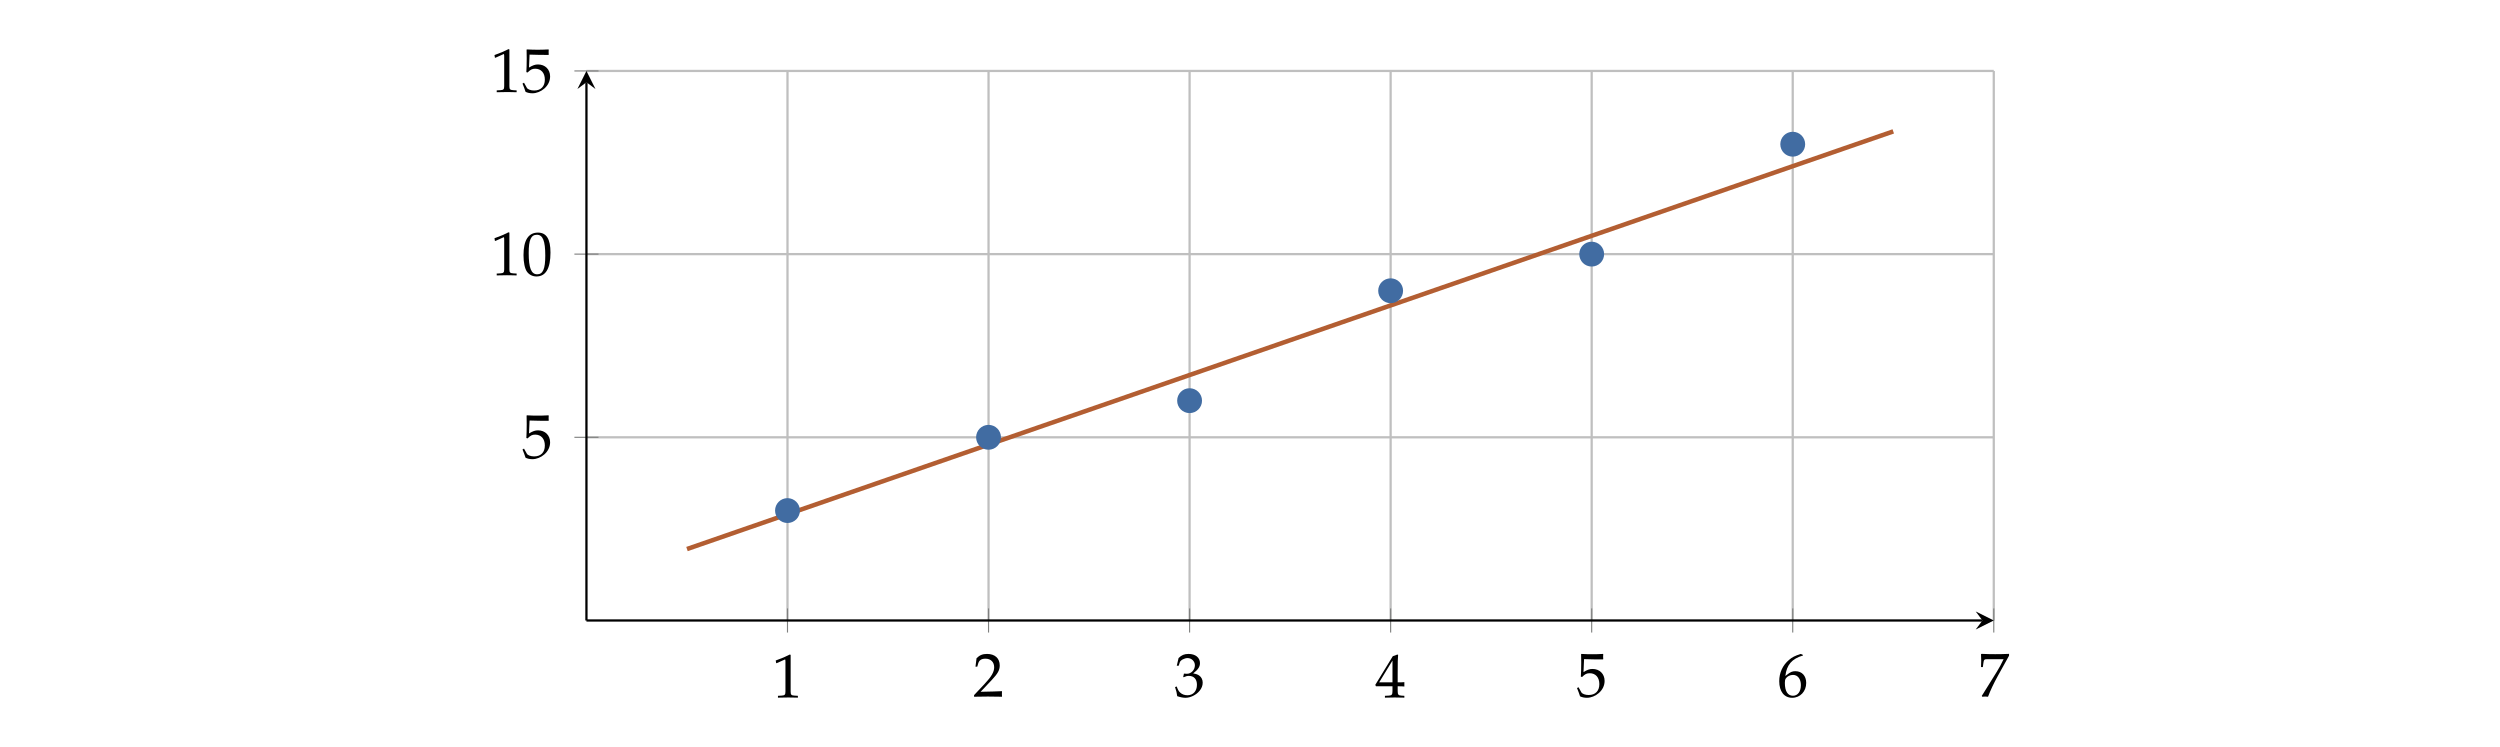
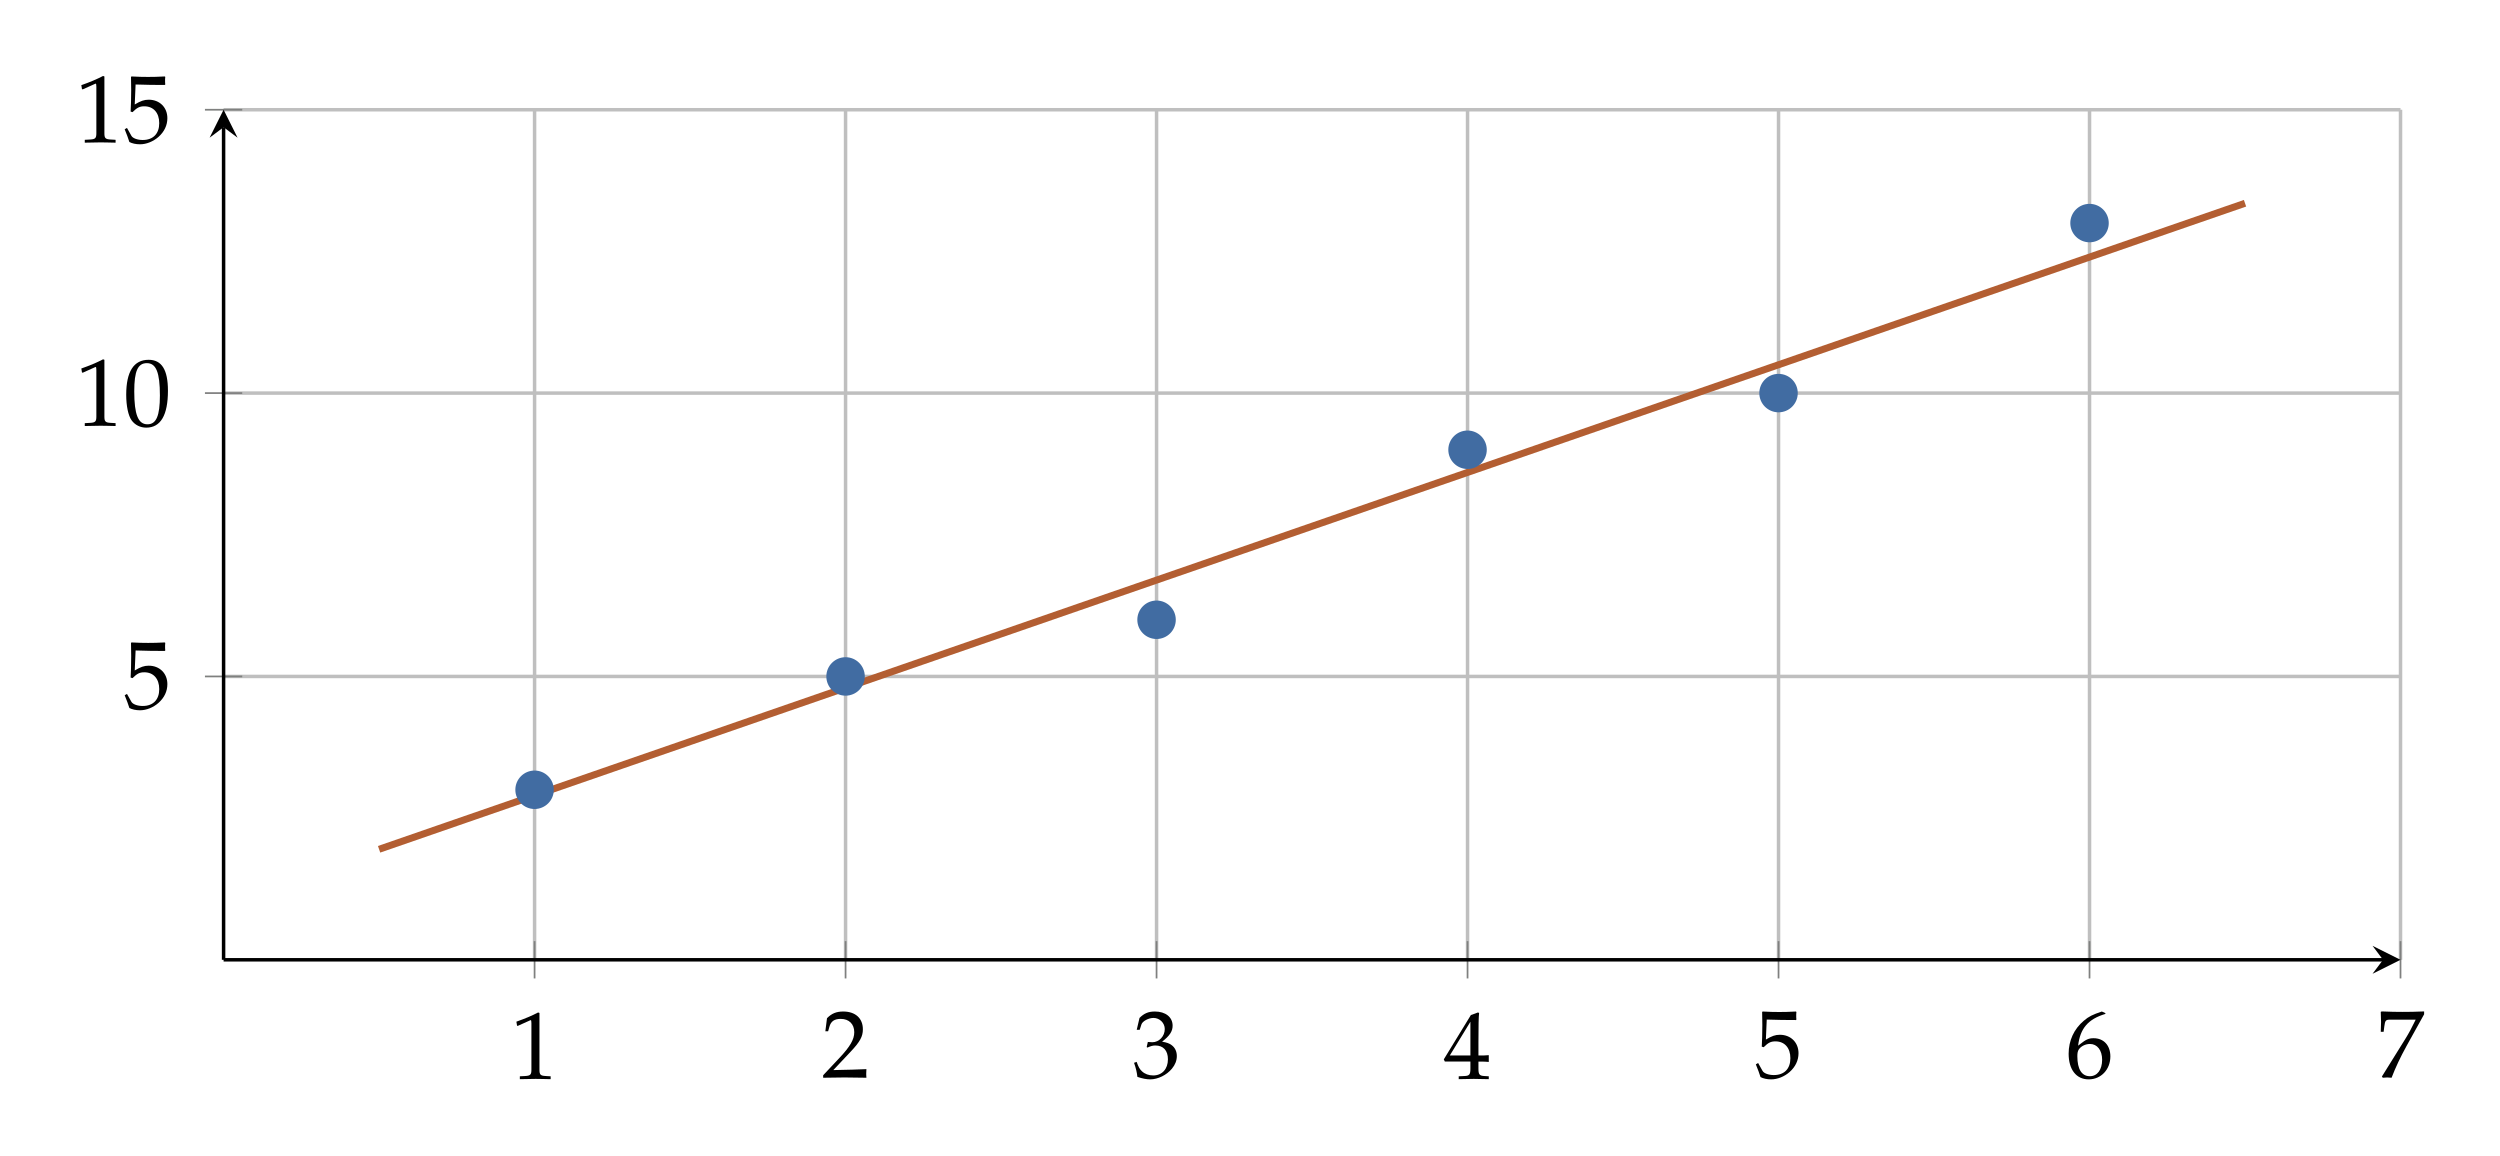
- <svg xmlns="http://www.w3.org/2000/svg" xmlns:xlink="http://www.w3.org/1999/xlink" version="1.1" width="440.829" height="131.67" viewBox="0 0 440.829 131.67">
+ <svg xmlns="http://www.w3.org/2000/svg" xmlns:xlink="http://www.w3.org/1999/xlink" version="1.1" width="284.986" height="131.67" viewBox="0 0 284.986 131.67">
  <defs>
    <path id="font_1_10" d="M.067 .555H.077L.206 .613C.207 .614 .208 .614 .209 .614 .215 .614 .217 .605 .217 .581V.096C.217 .044 .206 .033 .152 .03L.096 .027V-.003C.25 0 .25 0 .261 0 .274 0 .296 0 .33-.001 .342-.002 .377-.002 .418-.003V.027L.366 .03C.311 .033 .301 .044 .301 .096V.689L.287 .694C.222 .66 .151 .63 .06 .598L.067 .555Z" />
    <path id="font_1_1" d="M.016 .023V-.003C.203 0 .203 0 .239 0 .275 0 .275 0 .468-.003 .466 .018 .466 .028 .466 .042 .466 .055 .466 .065 .468 .087 .353 .082 .307 .081 .122 .077L.304 .27C.401 .373 .431 .428 .431 .503 .431 .618 .353 .689 .226 .689 .154 .689 .105 .669 .056 .619L.039 .483H.068L.081 .529C.097 .587 .133 .612 .2 .612 .286 .612 .341 .558 .341 .473 .341 .398 .299 .324 .186 .204L.016 .023Z" />
    <path id="font_1_2" d="M.043 .498H.074L.092 .554C.103 .588 .166 .622 .218 .622 .283 .622 .336 .569 .336 .506 .336 .431 .277 .368 .206 .368 .198 .368 .187 .369 .174 .37L.159 .371 .147 .318 .154 .312C.192 .329 .211 .334 .238 .334 .321 .334 .369 .281 .369 .19 .369 .088 .308 .021 .215 .021 .169 .021 .128 .036 .098 .064 .074 .086 .061 .109 .042 .163L.015 .153C.036 .092 .044 .056 .05 .006 .103-.012 .147-.02 .184-.02 .264-.02 .356 .025 .411 .092 .445 .133 .462 .177 .462 .224 .462 .272 .442 .314 .406 .339 .381 .357 .358 .365 .308 .374 .388 .436 .418 .482 .418 .541 .418 .63 .344 .689 .233 .689 .165 .689 .12 .67 .072 .622L.043 .498Z" />
    <path id="font_1_3" d="M.28 .181V.106C.28 .046 .269 .032 .22 .03L.158 .027V-.003C.291 0 .291 0 .315 0 .339 0 .339 0 .472-.003V.027L.424 .03C.375 .033 .364 .046 .364 .106V.181C.423 .181 .444 .18 .472 .177V.248C.425 .244 .406 .244 .391 .245H.388 .364V.384C.364 .562 .366 .648 .371 .689L.359 .694 .285 .667 .002 .204 .013 .181H.28M.28 .245H.065L.28 .597V.245Z" />
    <path id="font_1_4" d="M.127 .605C.256 .601 .312 .6 .432 .6L.437 .605C.435 .623 .435 .631 .435 .644 .435 .658 .435 .666 .437 .684L.432 .689C.357 .685 .312 .684 .258 .684 .203 .684 .159 .685 .084 .689L.079 .684C.08 .623 .081 .579 .081 .547 .081 .462 .078 .366 .075 .322L.095 .316C.142 .363 .169 .377 .218 .377 .314 .377 .374 .309 .374 .201 .374 .09 .31 .025 .201 .025 .147 .025 .097 .043 .083 .069L.037 .151 .013 .137C.036 .08 .048 .048 .062 .004 .09-.011 .13-.02 .173-.02 .24-.02 .311 .009 .366 .057 .427 .111 .459 .179 .459 .253 .459 .366 .378 .446 .264 .446 .216 .446 .18 .433 .118 .396L.127 .605Z" />
    <path id="font_1_5" d="M.416 .672 .379 .689C.283 .657 .242 .637 .191 .593 .088 .507 .032 .385 .032 .248 .032 .082 .112-.02 .241-.02 .371-.02 .468 .083 .468 .22 .468 .335 .399 .41 .293 .41 .243 .41 .213 .397 .154 .35 .143 .341 .142 .34 .131 .332 .152 .513 .236 .61 .416 .664V.672M.255 .35C.331 .35 .382 .284 .382 .185 .382 .08 .331 .013 .254 .013 .169 .013 .123 .086 .123 .221 .123 .256 .127 .275 .138 .292 .16 .326 .207 .35 .255 .35Z" />
    <path id="font_1_6" d="M.056 .01 .065-.003C.104 0 .104 0 .111 0 .118 0 .118 0 .157-.003 .199 .106 .248 .21 .314 .33L.497 .66V.69C.389 .686 .354 .685 .273 .685 .2 .685 .151 .686 .054 .69L.044 .685C.047 .589 .047 .589 .047 .579 .047 .568 .047 .568 .044 .477H.074L.081 .533C.089 .596 .096 .604 .142 .604H.409C.369 .521 .338 .463 .3 .402L.056 .01Z" />
    <path id="font_1_8" d="M.263 .689C.108 .689 .029 .566 .029 .324 .029 .207 .05 .106 .085 .057 .12 .008 .176-.02 .238-.02 .389-.02 .465 .11 .465 .366 .465 .585 .4 .689 .263 .689M.245 .654C.342 .654 .381 .556 .381 .316 .381 .103 .343 .015 .251 .015 .154 .015 .113 .116 .113 .36 .113 .571 .15 .654 .245 .654Z" />
    <clipPath id="clip_2">
-       <path transform="matrix(1,0,0,-1,103.409,109.411)" d="M0 0H248.157V96.901H0Z" />
+       <path transform="matrix(1,0,0,-1,25.488,109.411)" d="M0 0H248.157V96.901H0Z" />
    </clipPath>
  </defs>
-   <path transform="matrix(1,0,0,-1,103.409,109.411)" stroke-width=".399" stroke-linecap="butt" stroke-miterlimit="10" stroke-linejoin="miter" fill="none" stroke="#bfbfbf" d="M35.451 0V96.901M70.902 0V96.901M106.353 0V96.901M141.804 0V96.901M177.255 0V96.901M212.706 0V96.901M248.157 0V96.901" />
-   <path transform="matrix(1,0,0,-1,103.409,109.411)" stroke-width=".399" stroke-linecap="butt" stroke-miterlimit="10" stroke-linejoin="miter" fill="none" stroke="#bfbfbf" d="M0 32.3H248.157M0 64.601H248.157M0 96.901H248.157" />
-   <path transform="matrix(1,0,0,-1,103.409,109.411)" stroke-width=".199" stroke-linecap="butt" stroke-miterlimit="10" stroke-linejoin="miter" fill="none" stroke="#7f807f" d="M35.451-2.126V2.126M70.902-2.126V2.126M106.353-2.126V2.126M141.804-2.126V2.126M177.255-2.126V2.126M212.706-2.126V2.126M248.157-2.126V2.126" />
-   <path transform="matrix(1,0,0,-1,103.409,109.411)" stroke-width=".199" stroke-linecap="butt" stroke-miterlimit="10" stroke-linejoin="miter" fill="none" stroke="#7f807f" d="M-2.126 32.3H2.126M-2.126 64.601H2.126M-2.126 96.901H2.126" />
-   <path transform="matrix(1,0,0,-1,103.409,109.411)" stroke-width=".399" stroke-linecap="butt" stroke-miterlimit="10" stroke-linejoin="miter" fill="none" stroke="#000000" d="M0 0H246.165" />
-   <path transform="matrix(1,0,0,-1,349.5736,109.411)" d="M1.993 0-1.196 1.594 0 0-1.196-1.594" />
-   <path transform="matrix(1,0,0,-1,103.409,109.411)" stroke-width=".399" stroke-linecap="butt" stroke-miterlimit="10" stroke-linejoin="miter" fill="none" stroke="#000000" d="M0 0V94.909" />
-   <path transform="matrix(0,-1,-1,-0,103.409,14.50231)" d="M1.993 0-1.196 1.594 0 0-1.196-1.594" />
-   <use data-text="1" xlink:href="#font_1_10" transform="matrix(10.9091,0,0,-10.9091,136.132,122.987)" />
-   <use data-text="2" xlink:href="#font_1_1" transform="matrix(10.9091,0,0,-10.9091,171.583,122.824)" />
-   <use data-text="3" xlink:href="#font_1_2" transform="matrix(10.9091,0,0,-10.9091,207.033,122.824)" />
-   <use data-text="4" xlink:href="#font_1_3" transform="matrix(10.9091,0,0,-10.9091,242.484,122.987)" />
-   <use data-text="5" xlink:href="#font_1_4" transform="matrix(10.9091,0,0,-10.9091,277.935,122.824)" />
-   <use data-text="6" xlink:href="#font_1_5" transform="matrix(10.9091,0,0,-10.9091,313.385,122.824)" />
-   <use data-text="7" xlink:href="#font_1_6" transform="matrix(10.9091,0,0,-10.9091,348.836,122.824)" />
-   <use data-text="5" xlink:href="#font_1_4" transform="matrix(10.9091,0,0,-10.9091,91.993,80.75)" />
-   <use data-text="1" xlink:href="#font_1_10" transform="matrix(10.9091,0,0,-10.9091,86.539,48.53099)" />
-   <use data-text="0" xlink:href="#font_1_8" transform="matrix(10.9091,0,0,-10.9091,91.99355,48.53099)" />
-   <use data-text="1" xlink:href="#font_1_10" transform="matrix(10.9091,0,0,-10.9091,86.539,16.231)" />
-   <use data-text="5" xlink:href="#font_1_4" transform="matrix(10.9091,0,0,-10.9091,91.99355,16.231)" />
+   <path transform="matrix(1,0,0,-1,25.488,109.411)" stroke-width=".399" stroke-linecap="butt" stroke-miterlimit="10" stroke-linejoin="miter" fill="none" stroke="#bfbfbf" d="M35.451 0V96.901M70.902 0V96.901M106.353 0V96.901M141.804 0V96.901M177.255 0V96.901M212.706 0V96.901M248.157 0V96.901" />
+   <path transform="matrix(1,0,0,-1,25.488,109.411)" stroke-width=".399" stroke-linecap="butt" stroke-miterlimit="10" stroke-linejoin="miter" fill="none" stroke="#bfbfbf" d="M0 32.3H248.157M0 64.601H248.157M0 96.901H248.157" />
+   <path transform="matrix(1,0,0,-1,25.488,109.411)" stroke-width=".199" stroke-linecap="butt" stroke-miterlimit="10" stroke-linejoin="miter" fill="none" stroke="#7f807f" d="M35.451-2.126V2.126M70.902-2.126V2.126M106.353-2.126V2.126M141.804-2.126V2.126M177.255-2.126V2.126M212.706-2.126V2.126M248.157-2.126V2.126" />
+   <path transform="matrix(1,0,0,-1,25.488,109.411)" stroke-width=".199" stroke-linecap="butt" stroke-miterlimit="10" stroke-linejoin="miter" fill="none" stroke="#7f807f" d="M-2.126 32.3H2.126M-2.126 64.601H2.126M-2.126 96.901H2.126" />
+   <path transform="matrix(1,0,0,-1,25.488,109.411)" stroke-width=".399" stroke-linecap="butt" stroke-miterlimit="10" stroke-linejoin="miter" fill="none" stroke="#000000" d="M0 0H246.165" />
+   <path transform="matrix(1,0,0,-1,271.6526,109.411)" d="M1.993 0-1.196 1.594 0 0-1.196-1.594" />
+   <path transform="matrix(1,0,0,-1,25.488,109.411)" stroke-width=".399" stroke-linecap="butt" stroke-miterlimit="10" stroke-linejoin="miter" fill="none" stroke="#000000" d="M0 0V94.909" />
+   <path transform="matrix(0,-1,-1,-0,25.488,14.50231)" d="M1.993 0-1.196 1.594 0 0-1.196-1.594" />
+   <use data-text="1" xlink:href="#font_1_10" transform="matrix(10.9091,0,0,-10.9091,58.211,122.987)" />
+   <use data-text="2" xlink:href="#font_1_1" transform="matrix(10.9091,0,0,-10.9091,93.661,122.824)" />
+   <use data-text="3" xlink:href="#font_1_2" transform="matrix(10.9091,0,0,-10.9091,129.112,122.824)" />
+   <use data-text="4" xlink:href="#font_1_3" transform="matrix(10.9091,0,0,-10.9091,164.563,122.987)" />
+   <use data-text="5" xlink:href="#font_1_4" transform="matrix(10.9091,0,0,-10.9091,200.013,122.824)" />
+   <use data-text="6" xlink:href="#font_1_5" transform="matrix(10.9091,0,0,-10.9091,235.464,122.824)" />
+   <use data-text="7" xlink:href="#font_1_6" transform="matrix(10.9091,0,0,-10.9091,270.914,122.824)" />
+   <use data-text="5" xlink:href="#font_1_4" transform="matrix(10.9091,0,0,-10.9091,14.072,80.75)" />
+   <use data-text="1" xlink:href="#font_1_10" transform="matrix(10.9091,0,0,-10.9091,8.617001,48.53099)" />
+   <use data-text="0" xlink:href="#font_1_8" transform="matrix(10.9091,0,0,-10.9091,14.07155,48.53099)" />
+   <use data-text="1" xlink:href="#font_1_10" transform="matrix(10.9091,0,0,-10.9091,8.617001,16.231)" />
+   <use data-text="5" xlink:href="#font_1_4" transform="matrix(10.9091,0,0,-10.9091,14.07155,16.231)" />
  <g clip-path="url(#clip_2)">
-     <path transform="matrix(1,0,0,-1,103.409,109.411)" stroke-width=".797" stroke-linecap="butt" stroke-miterlimit="10" stroke-linejoin="miter" fill="none" stroke="#b35e32" d="M17.726 12.597 26.588 15.666 35.451 18.734 44.314 21.803 53.177 24.871 62.039 27.94 70.902 31.008 79.765 34.077 88.628 37.145 97.49 40.214 106.353 43.283 115.216 46.351 124.079 49.42 132.941 52.488 141.804 55.557 150.667 58.625 159.53 61.694 168.392 64.762 177.255 67.831 186.118 70.899 194.981 73.968 203.843 77.036 212.706 80.105 221.569 83.174 230.432 86.242" />
+     <path transform="matrix(1,0,0,-1,25.488,109.411)" stroke-width=".797" stroke-linecap="butt" stroke-miterlimit="10" stroke-linejoin="miter" fill="none" stroke="#b35e32" d="M17.726 12.597 26.588 15.666 35.451 18.734 44.314 21.803 53.177 24.871 62.039 27.94 70.902 31.008 79.765 34.077 88.628 37.145 97.49 40.214 106.353 43.283 115.216 46.351 124.079 49.42 132.941 52.488 141.804 55.557 150.667 58.625 159.53 61.694 168.392 64.762 177.255 67.831 186.118 70.899 194.981 73.968 203.843 77.036 212.706 80.105 221.569 83.174 230.432 86.242" />
  </g>
-   <path transform="matrix(1,0,0,-1,103.409,109.411)" d="M37.444 19.38C37.444 20.481 36.551 21.373 35.451 21.373 34.351 21.373 33.458 20.481 33.458 19.38 33.458 18.28 34.351 17.388 35.451 17.388 36.551 17.388 37.444 18.28 37.444 19.38ZM35.451 19.38" fill="#416ca2" />
-   <path transform="matrix(1,0,0,-1,103.409,109.411)" stroke-width=".399" stroke-linecap="butt" stroke-miterlimit="10" stroke-linejoin="miter" fill="none" stroke="#416ca2" d="M37.444 19.38C37.444 20.481 36.551 21.373 35.451 21.373 34.351 21.373 33.458 20.481 33.458 19.38 33.458 18.28 34.351 17.388 35.451 17.388 36.551 17.388 37.444 18.28 37.444 19.38ZM35.451 19.38" />
-   <path transform="matrix(1,0,0,-1,103.409,109.411)" d="M72.895 32.3C72.895 33.401 72.002 34.293 70.902 34.293 69.802 34.293 68.909 33.401 68.909 32.3 68.909 31.2 69.802 30.308 70.902 30.308 72.002 30.308 72.895 31.2 72.895 32.3ZM70.902 32.3" fill="#416ca2" />
-   <path transform="matrix(1,0,0,-1,103.409,109.411)" stroke-width=".399" stroke-linecap="butt" stroke-miterlimit="10" stroke-linejoin="miter" fill="none" stroke="#416ca2" d="M72.895 32.3C72.895 33.401 72.002 34.293 70.902 34.293 69.802 34.293 68.909 33.401 68.909 32.3 68.909 31.2 69.802 30.308 70.902 30.308 72.002 30.308 72.895 31.2 72.895 32.3ZM70.902 32.3" />
-   <path transform="matrix(1,0,0,-1,103.409,109.411)" d="M108.346 38.76C108.346 39.861 107.454 40.753 106.353 40.753 105.253 40.753 104.36 39.861 104.36 38.76 104.36 37.66 105.253 36.768 106.353 36.768 107.454 36.768 108.346 37.66 108.346 38.76ZM106.353 38.76" fill="#416ca2" />
-   <path transform="matrix(1,0,0,-1,103.409,109.411)" stroke-width=".399" stroke-linecap="butt" stroke-miterlimit="10" stroke-linejoin="miter" fill="none" stroke="#416ca2" d="M108.346 38.76C108.346 39.861 107.454 40.753 106.353 40.753 105.253 40.753 104.36 39.861 104.36 38.76 104.36 37.66 105.253 36.768 106.353 36.768 107.454 36.768 108.346 37.66 108.346 38.76ZM106.353 38.76" />
-   <path transform="matrix(1,0,0,-1,103.409,109.411)" d="M143.797 58.141C143.797 59.241 142.905 60.133 141.804 60.133 140.704 60.133 139.811 59.241 139.811 58.141 139.811 57.04 140.704 56.148 141.804 56.148 142.905 56.148 143.797 57.04 143.797 58.141ZM141.804 58.141" fill="#416ca2" />
-   <path transform="matrix(1,0,0,-1,103.409,109.411)" stroke-width=".399" stroke-linecap="butt" stroke-miterlimit="10" stroke-linejoin="miter" fill="none" stroke="#416ca2" d="M143.797 58.141C143.797 59.241 142.905 60.133 141.804 60.133 140.704 60.133 139.811 59.241 139.811 58.141 139.811 57.04 140.704 56.148 141.804 56.148 142.905 56.148 143.797 57.04 143.797 58.141ZM141.804 58.141" />
-   <path transform="matrix(1,0,0,-1,103.409,109.411)" d="M179.248 64.601C179.248 65.701 178.356 66.593 177.255 66.593 176.155 66.593 175.263 65.701 175.263 64.601 175.263 63.5 176.155 62.608 177.255 62.608 178.356 62.608 179.248 63.5 179.248 64.601ZM177.255 64.601" fill="#416ca2" />
-   <path transform="matrix(1,0,0,-1,103.409,109.411)" stroke-width=".399" stroke-linecap="butt" stroke-miterlimit="10" stroke-linejoin="miter" fill="none" stroke="#416ca2" d="M179.248 64.601C179.248 65.701 178.356 66.593 177.255 66.593 176.155 66.593 175.263 65.701 175.263 64.601 175.263 63.5 176.155 62.608 177.255 62.608 178.356 62.608 179.248 63.5 179.248 64.601ZM177.255 64.601" />
-   <path transform="matrix(1,0,0,-1,103.409,109.411)" d="M214.699 83.981C214.699 85.082 213.807 85.974 212.706 85.974 211.606 85.974 210.714 85.082 210.714 83.981 210.714 82.881 211.606 81.989 212.706 81.989 213.807 81.989 214.699 82.881 214.699 83.981ZM212.706 83.981" fill="#416ca2" />
-   <path transform="matrix(1,0,0,-1,103.409,109.411)" stroke-width=".399" stroke-linecap="butt" stroke-miterlimit="10" stroke-linejoin="miter" fill="none" stroke="#416ca2" d="M214.699 83.981C214.699 85.082 213.807 85.974 212.706 85.974 211.606 85.974 210.714 85.082 210.714 83.981 210.714 82.881 211.606 81.989 212.706 81.989 213.807 81.989 214.699 82.881 214.699 83.981ZM212.706 83.981" />
-   <path transform="matrix(1,0,0,-1,103.409,109.411)" stroke-width=".399" stroke-linecap="butt" stroke-miterlimit="10" stroke-linejoin="miter" fill="none" stroke="#416ca2" d="" />
+   <path transform="matrix(1,0,0,-1,25.488,109.411)" d="M37.444 19.38C37.444 20.481 36.551 21.373 35.451 21.373 34.351 21.373 33.458 20.481 33.458 19.38 33.458 18.28 34.351 17.388 35.451 17.388 36.551 17.388 37.444 18.28 37.444 19.38ZM35.451 19.38" fill="#416ca2" />
+   <path transform="matrix(1,0,0,-1,25.488,109.411)" stroke-width=".399" stroke-linecap="butt" stroke-miterlimit="10" stroke-linejoin="miter" fill="none" stroke="#416ca2" d="M37.444 19.38C37.444 20.481 36.551 21.373 35.451 21.373 34.351 21.373 33.458 20.481 33.458 19.38 33.458 18.28 34.351 17.388 35.451 17.388 36.551 17.388 37.444 18.28 37.444 19.38ZM35.451 19.38" />
+   <path transform="matrix(1,0,0,-1,25.488,109.411)" d="M72.895 32.3C72.895 33.401 72.002 34.293 70.902 34.293 69.802 34.293 68.909 33.401 68.909 32.3 68.909 31.2 69.802 30.308 70.902 30.308 72.002 30.308 72.895 31.2 72.895 32.3ZM70.902 32.3" fill="#416ca2" />
+   <path transform="matrix(1,0,0,-1,25.488,109.411)" stroke-width=".399" stroke-linecap="butt" stroke-miterlimit="10" stroke-linejoin="miter" fill="none" stroke="#416ca2" d="M72.895 32.3C72.895 33.401 72.002 34.293 70.902 34.293 69.802 34.293 68.909 33.401 68.909 32.3 68.909 31.2 69.802 30.308 70.902 30.308 72.002 30.308 72.895 31.2 72.895 32.3ZM70.902 32.3" />
+   <path transform="matrix(1,0,0,-1,25.488,109.411)" d="M108.346 38.76C108.346 39.861 107.454 40.753 106.353 40.753 105.253 40.753 104.36 39.861 104.36 38.76 104.36 37.66 105.253 36.768 106.353 36.768 107.454 36.768 108.346 37.66 108.346 38.76ZM106.353 38.76" fill="#416ca2" />
+   <path transform="matrix(1,0,0,-1,25.488,109.411)" stroke-width=".399" stroke-linecap="butt" stroke-miterlimit="10" stroke-linejoin="miter" fill="none" stroke="#416ca2" d="M108.346 38.76C108.346 39.861 107.454 40.753 106.353 40.753 105.253 40.753 104.36 39.861 104.36 38.76 104.36 37.66 105.253 36.768 106.353 36.768 107.454 36.768 108.346 37.66 108.346 38.76ZM106.353 38.76" />
+   <path transform="matrix(1,0,0,-1,25.488,109.411)" d="M143.797 58.141C143.797 59.241 142.905 60.133 141.804 60.133 140.704 60.133 139.811 59.241 139.811 58.141 139.811 57.04 140.704 56.148 141.804 56.148 142.905 56.148 143.797 57.04 143.797 58.141ZM141.804 58.141" fill="#416ca2" />
+   <path transform="matrix(1,0,0,-1,25.488,109.411)" stroke-width=".399" stroke-linecap="butt" stroke-miterlimit="10" stroke-linejoin="miter" fill="none" stroke="#416ca2" d="M143.797 58.141C143.797 59.241 142.905 60.133 141.804 60.133 140.704 60.133 139.811 59.241 139.811 58.141 139.811 57.04 140.704 56.148 141.804 56.148 142.905 56.148 143.797 57.04 143.797 58.141ZM141.804 58.141" />
+   <path transform="matrix(1,0,0,-1,25.488,109.411)" d="M179.248 64.601C179.248 65.701 178.356 66.593 177.255 66.593 176.155 66.593 175.263 65.701 175.263 64.601 175.263 63.5 176.155 62.608 177.255 62.608 178.356 62.608 179.248 63.5 179.248 64.601ZM177.255 64.601" fill="#416ca2" />
+   <path transform="matrix(1,0,0,-1,25.488,109.411)" stroke-width=".399" stroke-linecap="butt" stroke-miterlimit="10" stroke-linejoin="miter" fill="none" stroke="#416ca2" d="M179.248 64.601C179.248 65.701 178.356 66.593 177.255 66.593 176.155 66.593 175.263 65.701 175.263 64.601 175.263 63.5 176.155 62.608 177.255 62.608 178.356 62.608 179.248 63.5 179.248 64.601ZM177.255 64.601" />
+   <path transform="matrix(1,0,0,-1,25.488,109.411)" d="M214.699 83.981C214.699 85.082 213.807 85.974 212.706 85.974 211.606 85.974 210.714 85.082 210.714 83.981 210.714 82.881 211.606 81.989 212.706 81.989 213.807 81.989 214.699 82.881 214.699 83.981ZM212.706 83.981" fill="#416ca2" />
+   <path transform="matrix(1,0,0,-1,25.488,109.411)" stroke-width=".399" stroke-linecap="butt" stroke-miterlimit="10" stroke-linejoin="miter" fill="none" stroke="#416ca2" d="M214.699 83.981C214.699 85.082 213.807 85.974 212.706 85.974 211.606 85.974 210.714 85.082 210.714 83.981 210.714 82.881 211.606 81.989 212.706 81.989 213.807 81.989 214.699 82.881 214.699 83.981ZM212.706 83.981" />
+   <path transform="matrix(1,0,0,-1,25.488,109.411)" stroke-width=".399" stroke-linecap="butt" stroke-miterlimit="10" stroke-linejoin="miter" fill="none" stroke="#416ca2" d="" />
</svg>
